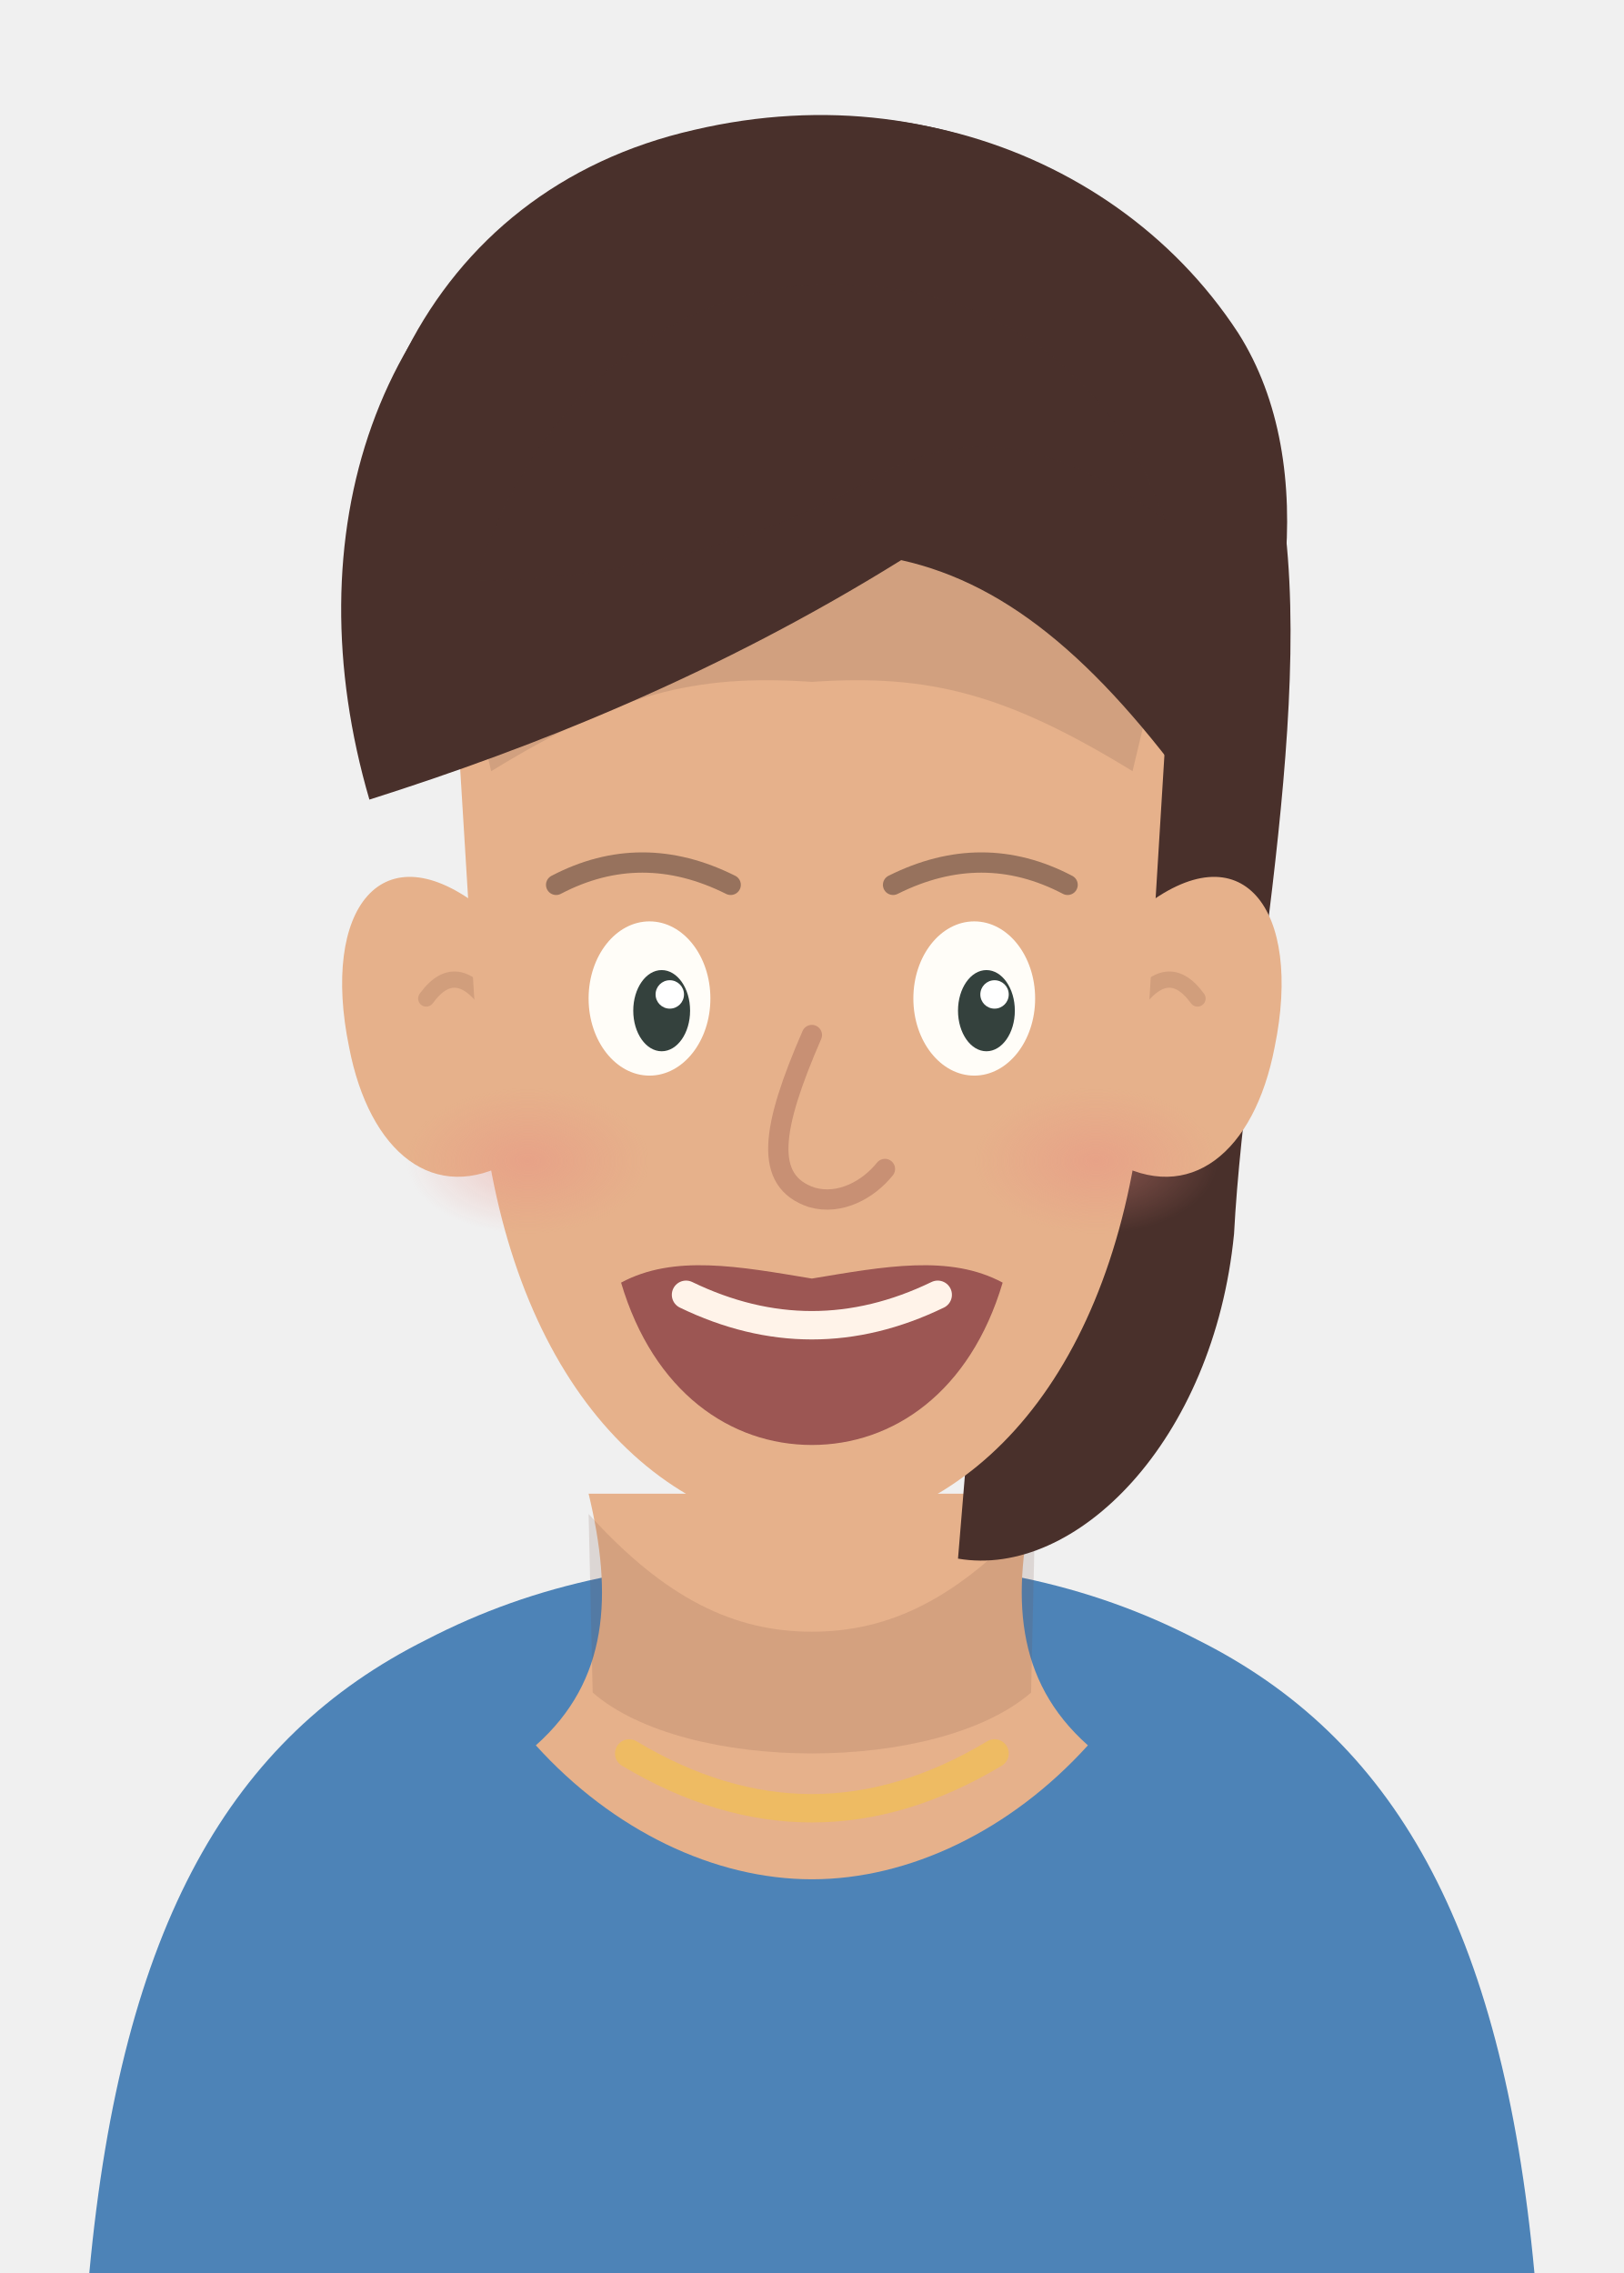
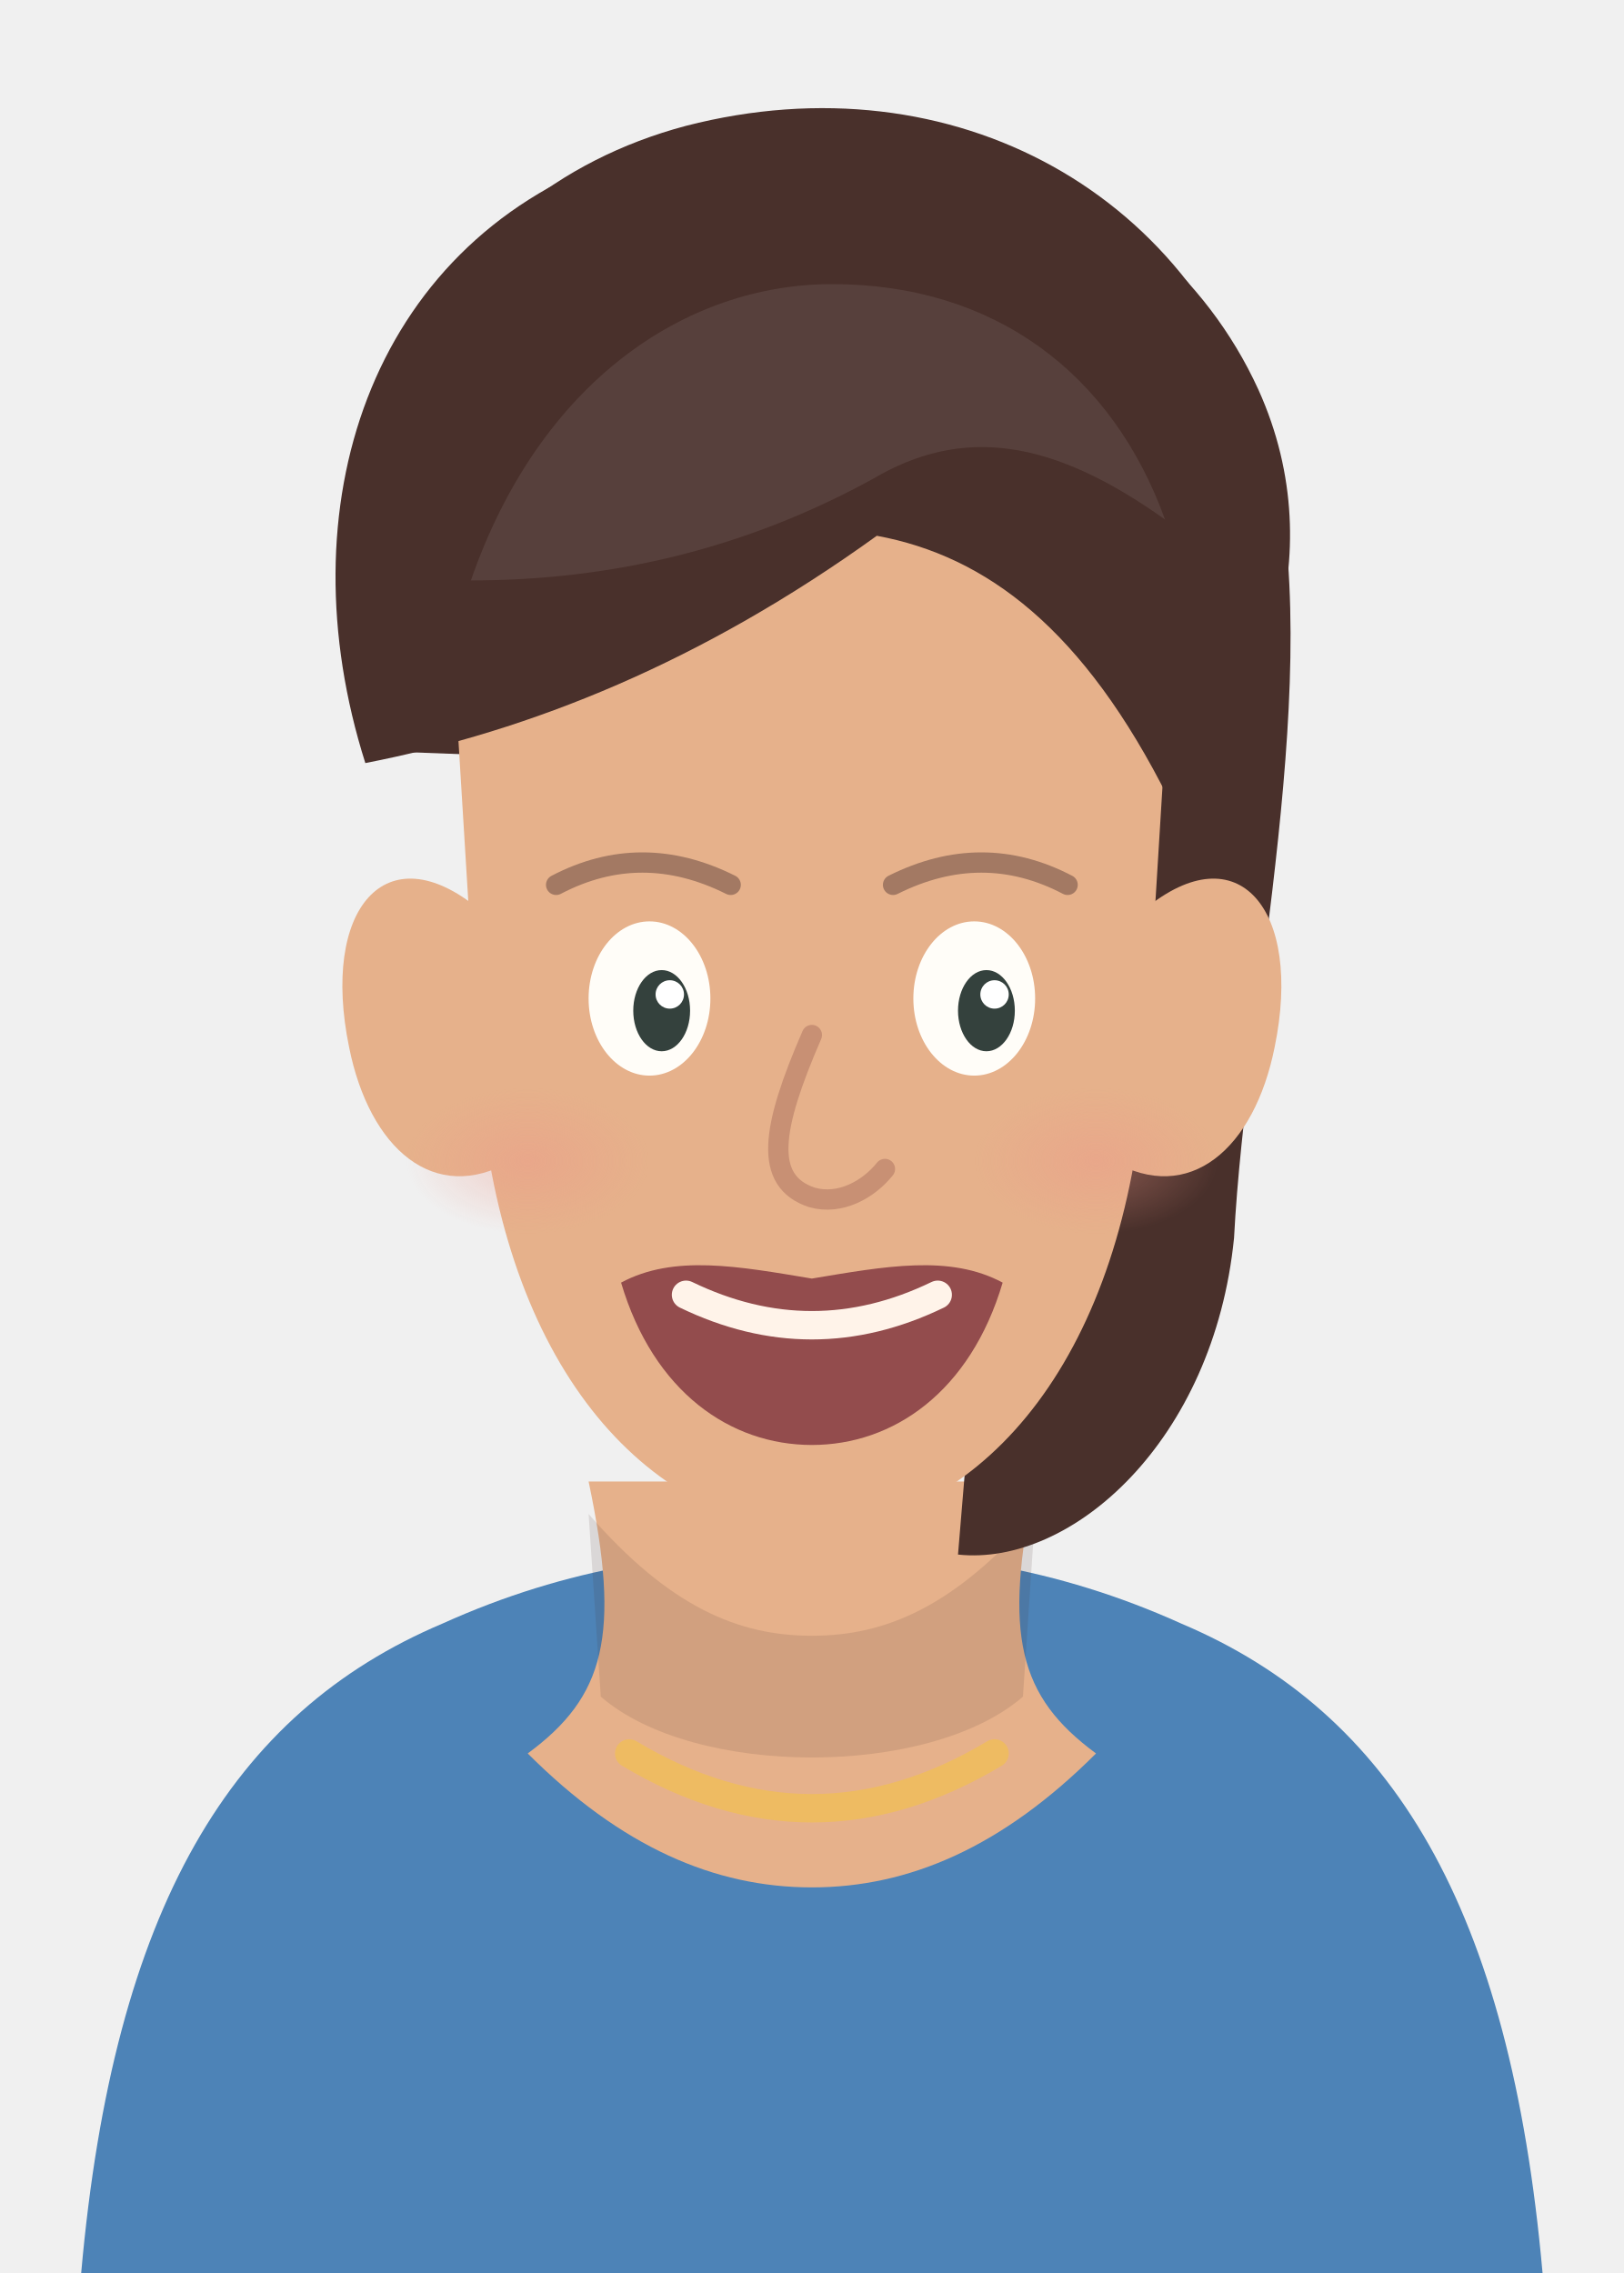
<svg xmlns="http://www.w3.org/2000/svg" viewBox="0 0 400 560" role="img" aria-labelledby="title desc">
  <defs>
-     <linearGradient id="skin" x1="0" y1="0" x2=".15" y2="1">
+     <linearGradient id="skin" x2=".1" y2="1">
      <stop stop-color="#e6b18b" />
-       <stop offset=".58" stop-color="#e6b18b" />
      <stop offset="1" stop-color="#e6b18b" />
    </linearGradient>
-     <linearGradient id="shirt" x1="0" y1="0" x2="0" y2="1">
+     <linearGradient id="hair" x2=".2" y2="1">
+       <stop stop-color="#49302b" />
+       <stop offset="1" stop-color="#49302b" />
+     </linearGradient>
+     <linearGradient id="shirt" x2="0" y2="1">
      <stop stop-color="#4d83b7" />
      <stop offset="1" stop-color="#4d83b7" />
    </linearGradient>
-     <linearGradient id="hair" x1="0" y1="0" x2=".3" y2="1">
-       <stop stop-color="#49302b" />
-       <stop offset="1" stop-color="#49302b" />
-     </linearGradient>
-     <radialGradient id="cheek">
-       <stop stop-color="#e98e83" stop-opacity=".42" />
-       <stop offset="1" stop-color="#e98e83" stop-opacity="0" />
+     <radialGradient id="blush">
+       <stop stop-color="#ed9889" stop-opacity=".4" />
+       <stop offset="1" stop-color="#ed9889" stop-opacity="0" />
    </radialGradient>
-     <filter id="softShadow" x="-30%" y="-30%" width="160%" height="170%">
-       <feGaussianBlur stdDeviation="7" />
-     </filter>
  </defs>
-   <ellipse cx="200" cy="550" rx="145" ry="13" fill="#263b38" opacity=".12" filter="url(#softShadow)" />
-   <path d="M22 560 C30 474 57 428 105 404 C132 390 161 384 200 384 C239 384 268 390 295 404 C343 428 370 474 378 560Z" fill="url(#shirt)" />
-   <path d="M145 368 C151 393 150 414 132 430 C151 451 176 463 200 463 C224 463 249 451 268 430 C250 414 249 393 255 368Z" fill="#e6b18b" />
-   <path d="M145 373 C164 394 181 402 200 402 C219 402 236 394 255 373 L254 417 C231 437 169 437 146 417Z" fill="#754c40" opacity=".16" />
-   <path d="M91 183 C75 111 105 47 171 32 C235 17 296 49 313 111 C327 163 307 247 304 304 C299 355 265 389 236 384 L252 191Z" fill="url(#hair)" />
-   <path d="M119 224 C94 204 79 224 86 258 C91 284 107 297 126 286Z" fill="#e6b18b" />
-   <path d="M281 224 C306 204 321 224 314 258 C309 284 293 297 274 286Z" fill="#e6b18b" />
-   <path d="M105 246 Q113 235 122 250 M295 246 Q287 235 278 250" fill="none" stroke="#875b49" stroke-width="4" stroke-linecap="round" opacity=".22" />
-   <path d="M111 151 C111 101 151 78 200 78 C249 78 289 101 289 151 L282 265 C277 333 244 374 200 378 C156 374 123 333 118 265Z" fill="url(#skin)" />
-   <path d="M116 169 C139 137 163 132 200 137 C237 132 261 137 284 169 L279 190 C248 171 229 166 200 168 C171 166 152 171 121 190Z" fill="#49302b" opacity=".13" />
-   <path d="M91 197 C72 132 92 68 150 41 C206 14 273 33 305 82 C326 115 317 165 298 201 C272 164 249 144 222 138 C177 166 132 184 91 197Z" fill="url(#hair)" />
-   <path d="M117 143 C133 94 169 70 205 70 C245 70 274 92 287 128 C259 108 237 105 215 118 C184 135 151 143 117 143Z" fill="#49302b" opacity=".72" />
-   <path d="M137 218 Q158 207 180 218 M220 218 Q242 207 263 218" fill="none" stroke="#684c40" stroke-width="5" stroke-linecap="round" opacity=".62" />
+   <path d="M20 560C28 470 57 422 109 400C140 386 169 382 200 382C231 382 260 386 291 400C343 422 372 470 380 560Z" fill="url(#shirt)" />
+   <path d="M145 365C153 403 149 418 130 432C153 455 176 465 200 465C224 465 247 455 270 432C251 418 247 403 255 365Z" fill="url(#skin)" />
+   <path d="M145 373C165 396 182 403 200 403C218 403 235 396 255 373L252 418C229 438 171 438 148 418Z" fill="#49302b" opacity=".13" />
+   <path d="M92 185C75 112 105 48 169 31C235 14 296 48 313 111C327 165 307 247 304 305C299 355 264 386 236 383L252 191Z" fill="url(#hair)" />
+   <path d="M118 224C95 205 79 224 86 258C91 283 107 297 126 286Z" fill="url(#skin)" />
+   <path d="M282 224C305 205 321 224 314 258C309 283 293 297 274 286Z" fill="url(#skin)" />
+   <path d="M111 151C111 101 151 78 200 78C249 78 289 101 289 151L282 265C277 333 244 374 200 378C156 374 123 333 118 265Z" fill="url(#skin)" />
+   <path d="M90 188C70 125 91 61 151 39C211 16 284 39 310 96C329 138 310 180 288 197C267 155 243 137 216 132C173 163 131 180 90 188Z" fill="url(#hair)" />
+   <path d="M116 143C133 94 169 70 205 70C245 70 274 92 287 128C259 108 237 105 215 118C184 135 151 143 116 143Z" fill="#fff" opacity=".08" />
+   <path d="M137 218Q158 207 180 218M220 218Q242 207 263 218" fill="none" stroke="#765448" stroke-width="5" stroke-linecap="round" opacity=".6" />
  <ellipse cx="160" cy="246" rx="15" ry="19" fill="#fffdf8" />
  <ellipse cx="240" cy="246" rx="15" ry="19" fill="#fffdf8" />
  <ellipse cx="163" cy="249" rx="7" ry="10" fill="#34413d" />
  <ellipse cx="243" cy="249" rx="7" ry="10" fill="#34413d" />
  <circle cx="165" cy="245" r="3.5" fill="#fff" />
  <circle cx="245" cy="245" r="3.5" fill="#fff" />
-   <path d="M200 255 C190 278 188 291 200 295 C207 297 214 293 218 288" fill="none" stroke="#a96f5d" stroke-width="5" stroke-linecap="round" opacity=".5" />
-   <path d="M153 316 C166 309 182 312 200 315 C218 312 234 309 247 316 C239 343 220 356 200 356 C180 356 161 343 153 316Z" fill="#934c4d" opacity=".9" />
-   <path d="M169 319 Q200 334 231 319" fill="none" stroke="#fff3e9" stroke-width="7" stroke-linecap="round" />
-   <ellipse cx="130" cy="286" rx="30" ry="18" fill="url(#cheek)" />
-   <ellipse cx="270" cy="286" rx="30" ry="18" fill="url(#cheek)" />
-   <path d="M155 432 Q200 459 245 432" fill="none" stroke="#f0bd5a" stroke-width="7" stroke-linecap="round" opacity=".82" />
+   <path d="M200 255C190 278 188 291 200 295C207 297 214 293 218 288" fill="none" stroke="#a96f5d" stroke-width="5" stroke-linecap="round" opacity=".5" />
+   <path d="M153 316C166 309 182 312 200 315C218 312 234 309 247 316C239 343 220 356 200 356C180 356 161 343 153 316Z" fill="#934c4d" />
+   <path d="M169 319Q200 334 231 319" fill="none" stroke="#fff3e9" stroke-width="7" stroke-linecap="round" />
+   <ellipse cx="130" cy="286" rx="30" ry="18" fill="url(#blush)" />
+   <ellipse cx="270" cy="286" rx="30" ry="18" fill="url(#blush)" />
+   <path d="M155 432Q200 459 245 432" fill="none" stroke="#f0bd5a" stroke-width="7" stroke-linecap="round" opacity=".85" />
</svg>
